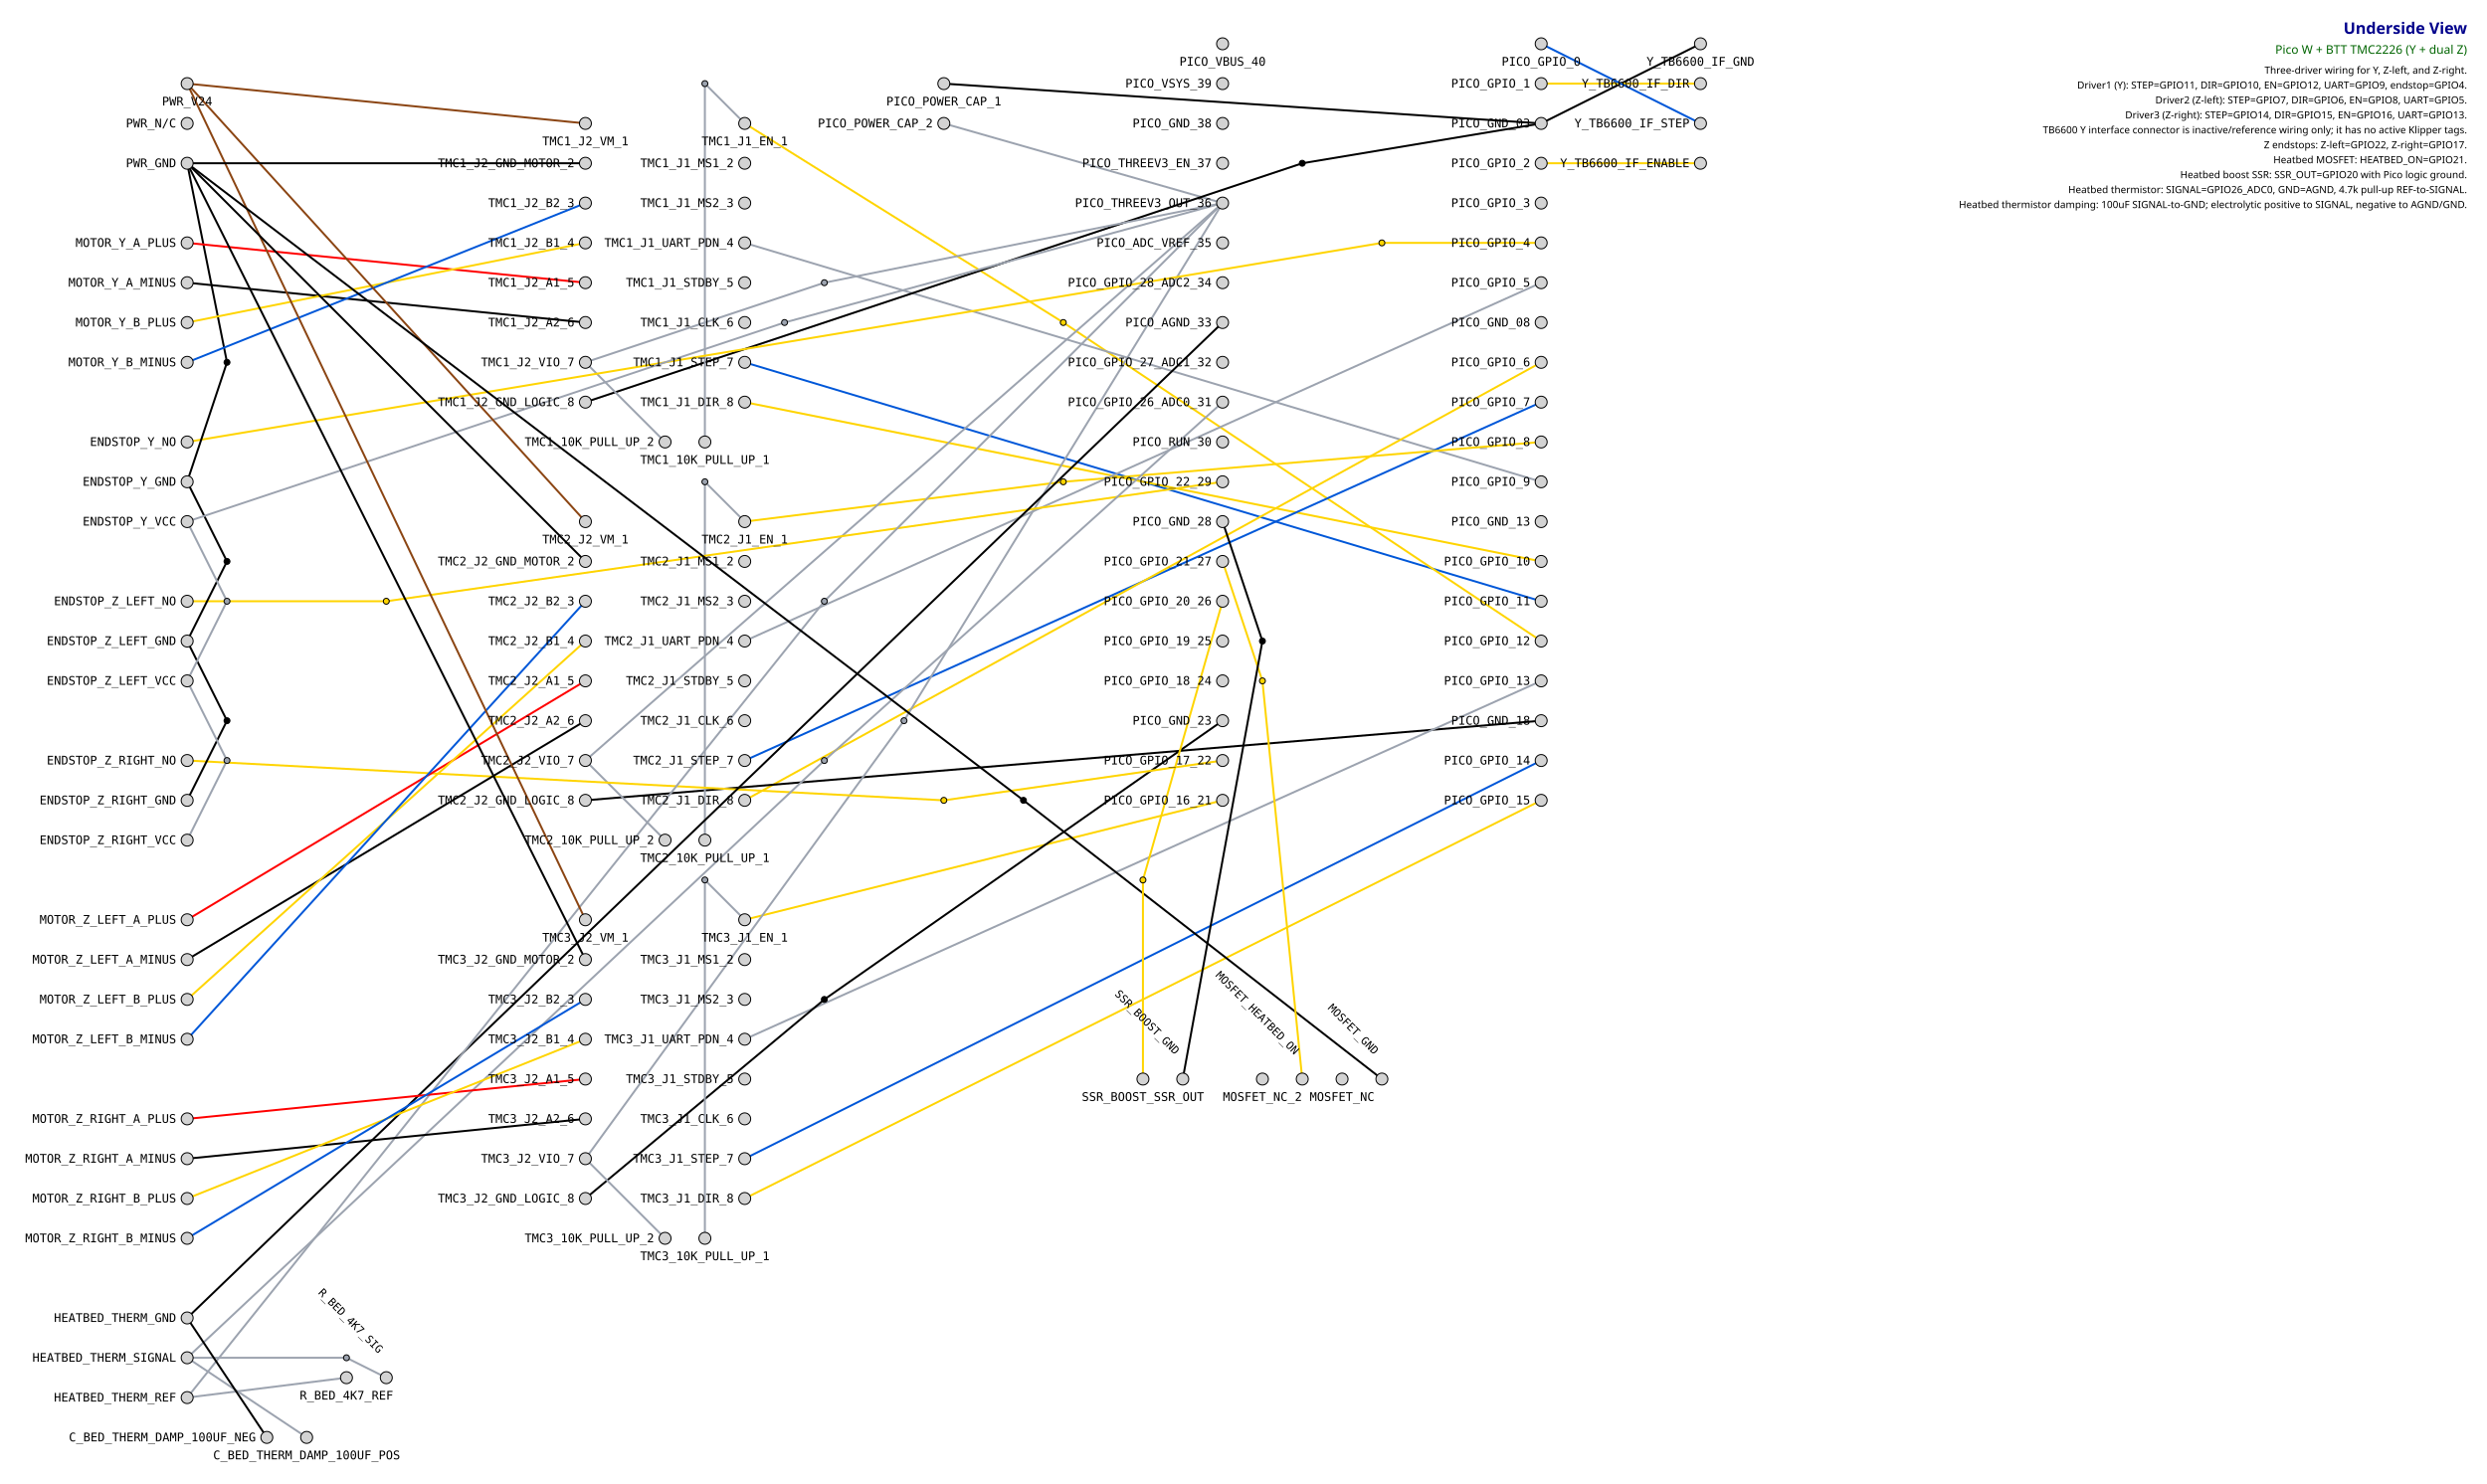
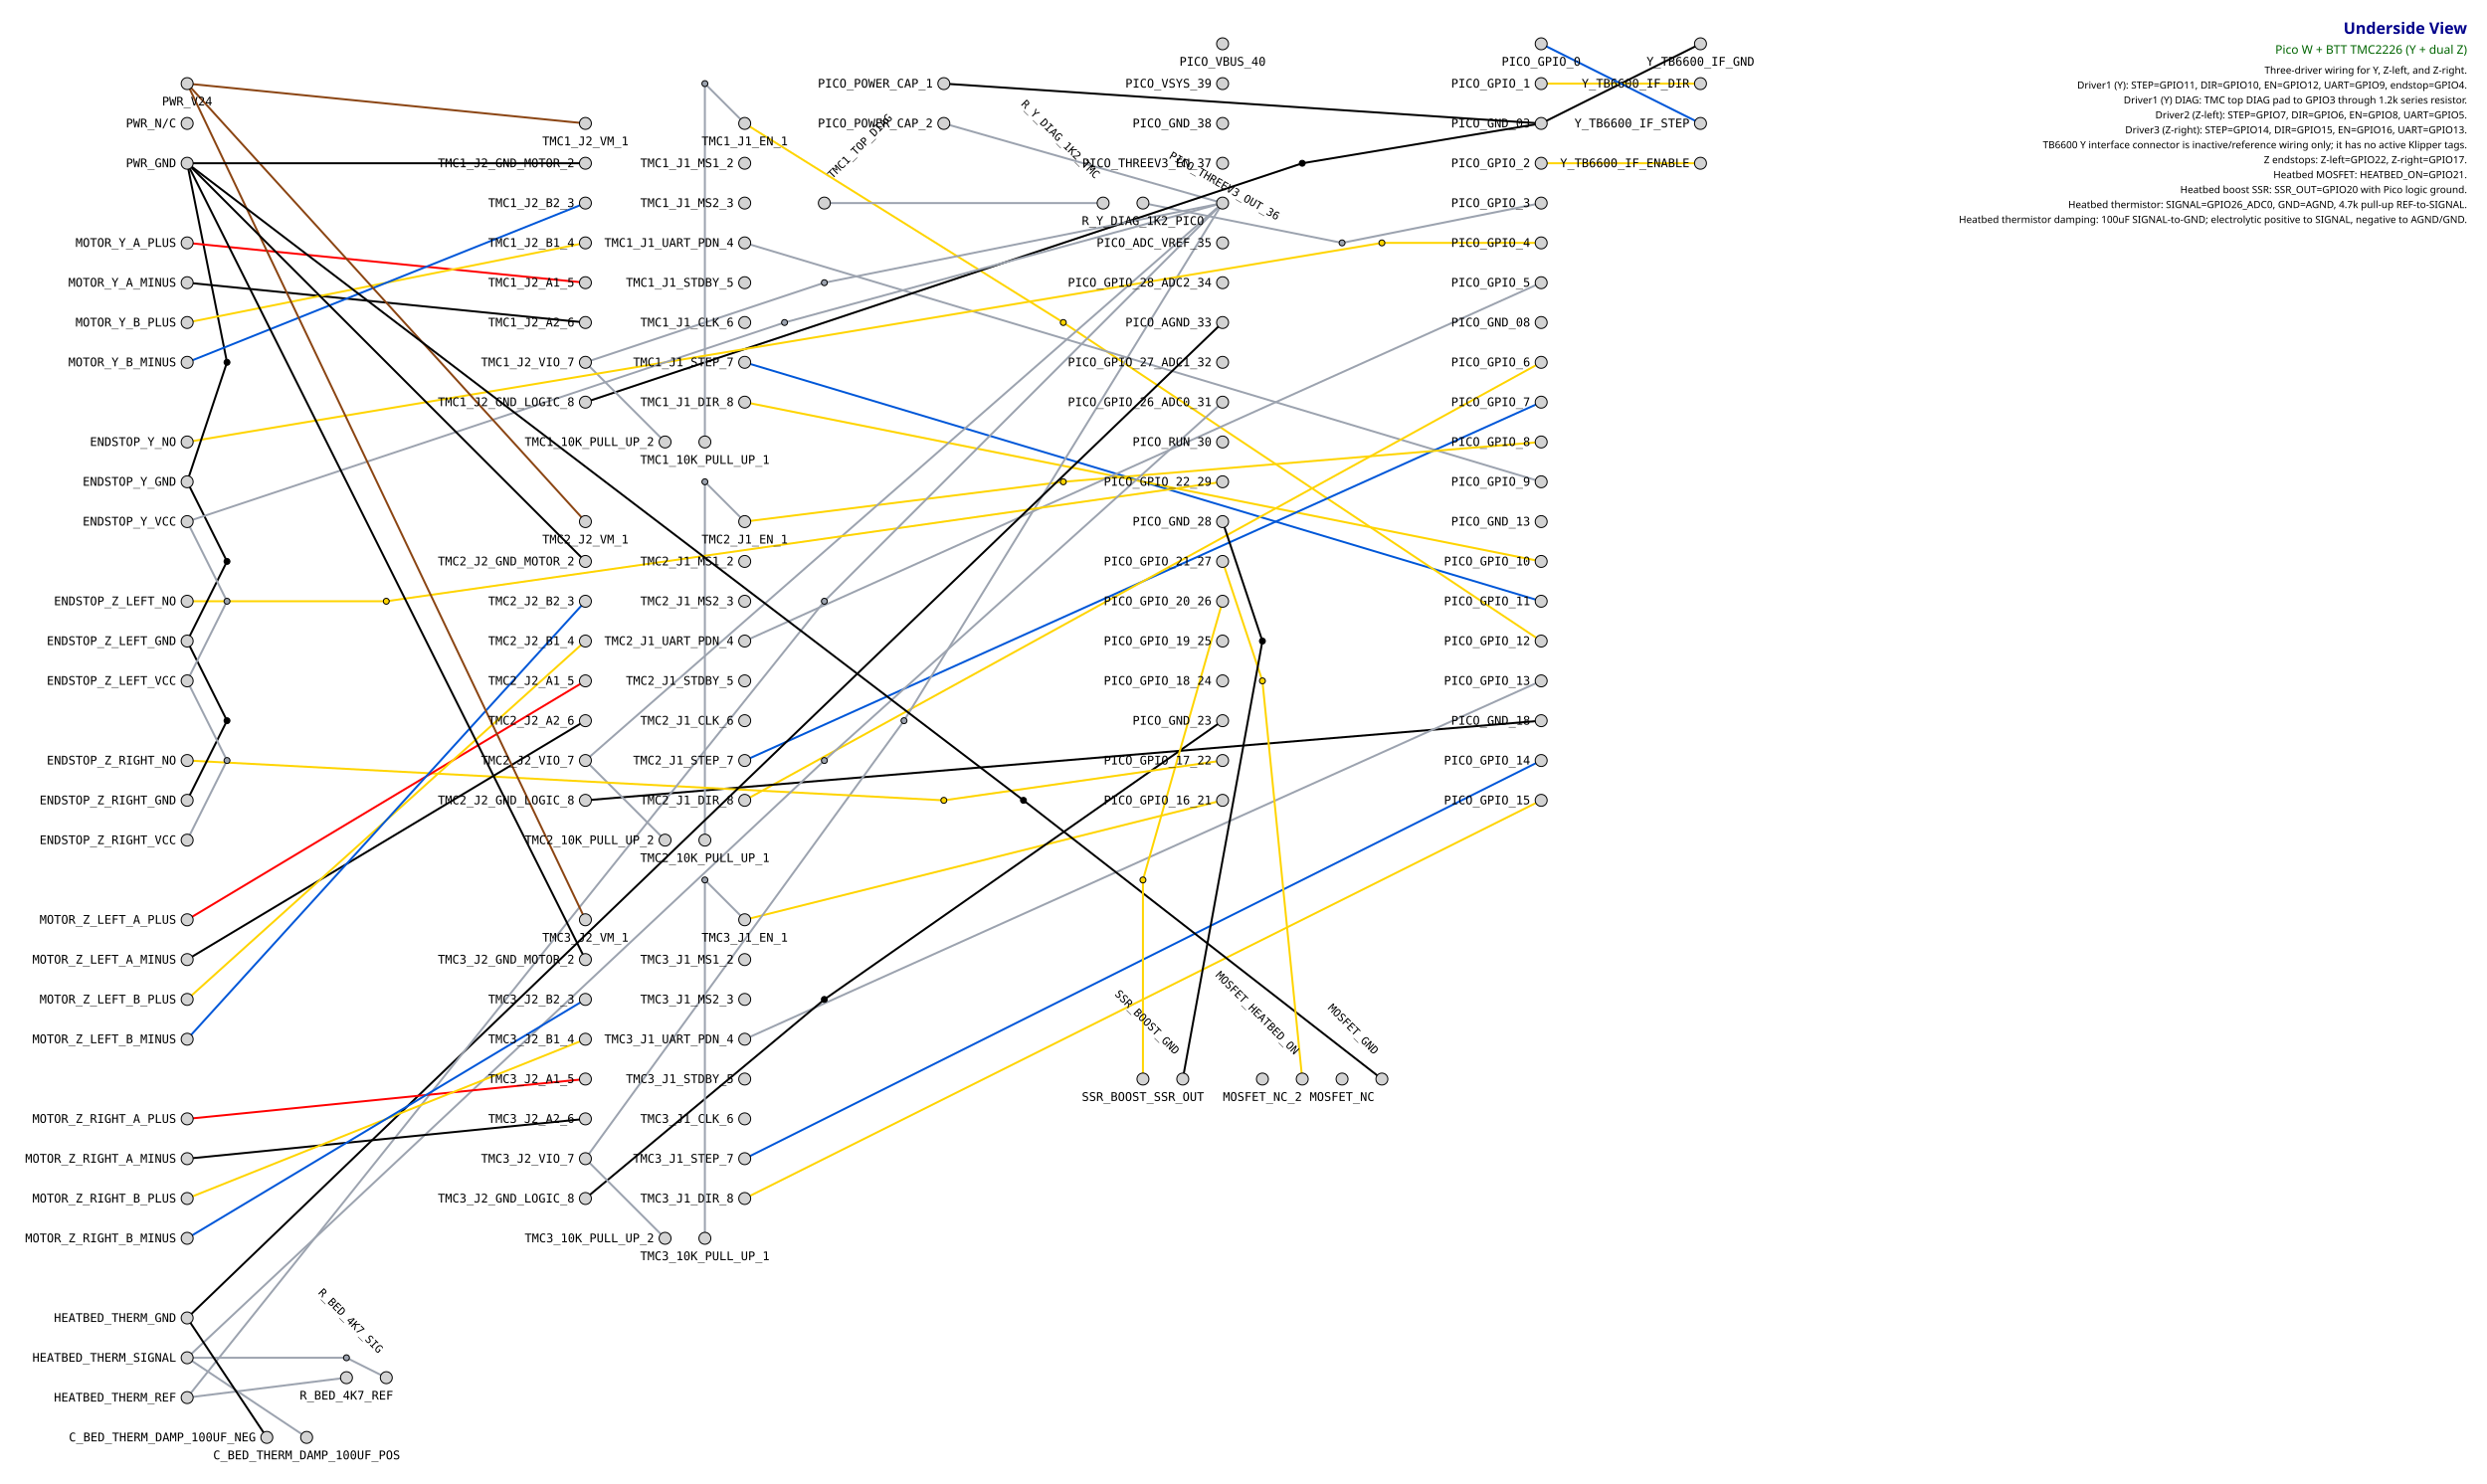
<svg xmlns="http://www.w3.org/2000/svg" viewBox="-128 -4 2498 1490" width="100%" height="100%">
  <line x1="1420" y1="120" x2="820" y2="80" stroke="#000000" stroke-width="2" />
  <line x1="820" y1="120" x2="1100" y2="200" stroke="#9ca3af" stroke-width="2" />
  <line x1="1420" y1="120" x2="1580" y2="40" stroke="#000000" stroke-width="2" />
  <line x1="1420" y1="80" x2="1580" y2="80" stroke="#ffd400" stroke-width="2" />
  <line x1="1420" y1="40" x2="1580" y2="120" stroke="#0057d8" stroke-width="2" />
  <line x1="1420" y1="160" x2="1580" y2="160" stroke="#ffd400" stroke-width="2" />
  <line x1="1420" y1="600" x2="620" y2="360" stroke="#0057d8" stroke-width="2" />
  <line x1="1420" y1="560" x2="620" y2="400" stroke="#ffd400" stroke-width="2" />
  <line x1="1420" y1="640" x2="940" y2="320" stroke="#ffd400" stroke-width="2" />
  <line x1="940" y1="320" x2="620" y2="120" stroke="#ffd400" stroke-width="2" />
  <circle cx="940" cy="320" r="3" fill="#ffd400" stroke="black" stroke-width="1" />
  <line x1="1420" y1="480" x2="620" y2="240" stroke="#9ca3af" stroke-width="2" />
+   <line x1="1420" y1="200" x2="1220" y2="240" stroke="#9ca3af" stroke-width="2" />
+   <line x1="1220" y1="240" x2="1020" y2="200" stroke="#9ca3af" stroke-width="2" />
+   <circle cx="1220" cy="240" r="3" fill="#9ca3af" stroke="black" stroke-width="1" />
+   <line x1="980" y1="200" x2="700" y2="200" stroke="#9ca3af" stroke-width="2" />
  <line x1="1420" y1="120" x2="1180" y2="160" stroke="#000000" stroke-width="2" />
  <line x1="1180" y1="160" x2="460" y2="400" stroke="#000000" stroke-width="2" />
  <circle cx="1180" cy="160" r="3" fill="#000000" stroke="black" stroke-width="1" />
  <line x1="1100" y1="200" x2="700" y2="280" stroke="#9ca3af" stroke-width="2" />
  <line x1="700" y1="280" x2="460" y2="360" stroke="#9ca3af" stroke-width="2" />
  <circle cx="700" cy="280" r="3" fill="#9ca3af" stroke="black" stroke-width="1" />
  <line x1="460" y1="360" x2="540" y2="440" stroke="#9ca3af" stroke-width="2" />
  <line x1="580" y1="440" x2="580" y2="80" stroke="#9ca3af" stroke-width="2" />
  <line x1="580" y1="80" x2="620" y2="120" stroke="#9ca3af" stroke-width="2" />
  <circle cx="580" cy="80" r="3" fill="#9ca3af" stroke="black" stroke-width="1" />
  <line x1="1420" y1="400" x2="620" y2="760" stroke="#0057d8" stroke-width="2" />
  <line x1="1420" y1="360" x2="620" y2="800" stroke="#ffd400" stroke-width="2" />
  <line x1="1420" y1="440" x2="940" y2="480" stroke="#ffd400" stroke-width="2" />
  <line x1="940" y1="480" x2="620" y2="520" stroke="#ffd400" stroke-width="2" />
  <circle cx="940" cy="480" r="3" fill="#ffd400" stroke="black" stroke-width="1" />
  <line x1="1420" y1="280" x2="620" y2="640" stroke="#9ca3af" stroke-width="2" />
  <line x1="1420" y1="720" x2="460" y2="800" stroke="#000000" stroke-width="2" />
  <line x1="1100" y1="200" x2="460" y2="760" stroke="#9ca3af" stroke-width="2" />
  <line x1="460" y1="760" x2="540" y2="840" stroke="#9ca3af" stroke-width="2" />
  <line x1="580" y1="840" x2="580" y2="480" stroke="#9ca3af" stroke-width="2" />
  <line x1="580" y1="480" x2="620" y2="520" stroke="#9ca3af" stroke-width="2" />
  <circle cx="580" cy="480" r="3" fill="#9ca3af" stroke="black" stroke-width="1" />
  <line x1="1420" y1="760" x2="620" y2="1160" stroke="#0057d8" stroke-width="2" />
  <line x1="1420" y1="800" x2="620" y2="1200" stroke="#ffd400" stroke-width="2" />
  <line x1="1100" y1="800" x2="620" y2="920" stroke="#ffd400" stroke-width="2" />
  <line x1="1420" y1="680" x2="620" y2="1040" stroke="#9ca3af" stroke-width="2" />
  <line x1="1100" y1="720" x2="700" y2="1000" stroke="#000000" stroke-width="2" />
  <line x1="700" y1="1000" x2="460" y2="1200" stroke="#000000" stroke-width="2" />
  <circle cx="700" cy="1000" r="3" fill="#000000" stroke="black" stroke-width="1" />
  <line x1="1100" y1="200" x2="780" y2="720" stroke="#9ca3af" stroke-width="2" />
  <line x1="780" y1="720" x2="460" y2="1160" stroke="#9ca3af" stroke-width="2" />
  <circle cx="780" cy="720" r="3" fill="#9ca3af" stroke="black" stroke-width="1" />
  <line x1="460" y1="1160" x2="540" y2="1240" stroke="#9ca3af" stroke-width="2" />
  <line x1="580" y1="1240" x2="580" y2="880" stroke="#9ca3af" stroke-width="2" />
  <line x1="580" y1="880" x2="620" y2="920" stroke="#9ca3af" stroke-width="2" />
  <circle cx="580" cy="880" r="3" fill="#9ca3af" stroke="black" stroke-width="1" />
  <line x1="1420" y1="240" x2="1260" y2="240" stroke="#ffd400" stroke-width="2" />
  <line x1="1260" y1="240" x2="60" y2="440" stroke="#ffd400" stroke-width="2" />
  <circle cx="1260" cy="240" r="3" fill="#ffd400" stroke="black" stroke-width="1" />
  <line x1="1100" y1="480" x2="260" y2="600" stroke="#ffd400" stroke-width="2" />
  <line x1="260" y1="600" x2="60" y2="600" stroke="#ffd400" stroke-width="2" />
  <circle cx="260" cy="600" r="3" fill="#ffd400" stroke="black" stroke-width="1" />
  <line x1="1100" y1="760" x2="820" y2="800" stroke="#ffd400" stroke-width="2" />
  <line x1="820" y1="800" x2="60" y2="760" stroke="#ffd400" stroke-width="2" />
  <circle cx="820" cy="800" r="3" fill="#ffd400" stroke="black" stroke-width="1" />
  <line x1="60" y1="160" x2="100" y2="360" stroke="#000000" stroke-width="2" />
  <line x1="100" y1="360" x2="60" y2="480" stroke="#000000" stroke-width="2" />
  <circle cx="100" cy="360" r="3" fill="#000000" stroke="black" stroke-width="1" />
  <line x1="60" y1="480" x2="100" y2="560" stroke="#000000" stroke-width="2" />
  <line x1="100" y1="560" x2="60" y2="640" stroke="#000000" stroke-width="2" />
  <circle cx="100" cy="560" r="3" fill="#000000" stroke="black" stroke-width="1" />
  <line x1="60" y1="640" x2="100" y2="720" stroke="#000000" stroke-width="2" />
  <line x1="100" y1="720" x2="60" y2="800" stroke="#000000" stroke-width="2" />
  <circle cx="100" cy="720" r="3" fill="#000000" stroke="black" stroke-width="1" />
  <line x1="60" y1="520" x2="660" y2="320" stroke="#9ca3af" stroke-width="2" />
  <line x1="660" y1="320" x2="1100" y2="200" stroke="#9ca3af" stroke-width="2" />
  <circle cx="660" cy="320" r="3" fill="#9ca3af" stroke="black" stroke-width="1" />
  <line x1="60" y1="680" x2="100" y2="600" stroke="#9ca3af" stroke-width="2" />
  <line x1="100" y1="600" x2="60" y2="520" stroke="#9ca3af" stroke-width="2" />
  <circle cx="100" cy="600" r="3" fill="#9ca3af" stroke="black" stroke-width="1" />
  <line x1="60" y1="840" x2="100" y2="760" stroke="#9ca3af" stroke-width="2" />
  <line x1="100" y1="760" x2="60" y2="680" stroke="#9ca3af" stroke-width="2" />
  <circle cx="100" cy="760" r="3" fill="#9ca3af" stroke="black" stroke-width="1" />
  <line x1="1100" y1="320" x2="60" y2="1320" stroke="#000000" stroke-width="2" />
  <line x1="1100" y1="400" x2="700" y2="760" stroke="#9ca3af" stroke-width="2" />
  <line x1="700" y1="760" x2="60" y2="1360" stroke="#9ca3af" stroke-width="2" />
  <circle cx="700" cy="760" r="3" fill="#9ca3af" stroke="black" stroke-width="1" />
  <line x1="1100" y1="200" x2="700" y2="600" stroke="#9ca3af" stroke-width="2" />
  <line x1="700" y1="600" x2="60" y2="1400" stroke="#9ca3af" stroke-width="2" />
  <circle cx="700" cy="600" r="3" fill="#9ca3af" stroke="black" stroke-width="1" />
  <line x1="60" y1="1400" x2="220" y2="1380" stroke="#9ca3af" stroke-width="2" />
  <line x1="260" y1="1380" x2="220" y2="1360" stroke="#9ca3af" stroke-width="2" />
  <line x1="220" y1="1360" x2="60" y2="1360" stroke="#9ca3af" stroke-width="2" />
  <circle cx="220" cy="1360" r="3" fill="#9ca3af" stroke="black" stroke-width="1" />
  <line x1="180" y1="1440" x2="60" y2="1360" stroke="#9ca3af" stroke-width="2" />
  <line x1="140" y1="1440" x2="60" y2="1320" stroke="#000000" stroke-width="2" />
  <line x1="60" y1="240" x2="460" y2="280" stroke="#ff0000" stroke-width="2" />
  <line x1="60" y1="280" x2="460" y2="320" stroke="#000000" stroke-width="2" />
  <line x1="60" y1="320" x2="460" y2="240" stroke="#ffd400" stroke-width="2" />
  <line x1="60" y1="360" x2="460" y2="200" stroke="#0057d8" stroke-width="2" />
  <line x1="60" y1="920" x2="460" y2="680" stroke="#ff0000" stroke-width="2" />
  <line x1="60" y1="960" x2="460" y2="720" stroke="#000000" stroke-width="2" />
  <line x1="60" y1="1000" x2="460" y2="640" stroke="#ffd400" stroke-width="2" />
  <line x1="60" y1="1040" x2="460" y2="600" stroke="#0057d8" stroke-width="2" />
  <line x1="60" y1="1120" x2="460" y2="1080" stroke="#ff0000" stroke-width="2" />
  <line x1="60" y1="1160" x2="460" y2="1120" stroke="#000000" stroke-width="2" />
  <line x1="60" y1="1200" x2="460" y2="1040" stroke="#ffd400" stroke-width="2" />
  <line x1="60" y1="1240" x2="460" y2="1000" stroke="#0057d8" stroke-width="2" />
  <line x1="60" y1="80" x2="460" y2="120" stroke="#8b4513" stroke-width="2" />
  <line x1="60" y1="80" x2="460" y2="520" stroke="#8b4513" stroke-width="2" />
  <line x1="60" y1="80" x2="460" y2="920" stroke="#8b4513" stroke-width="2" />
  <line x1="60" y1="160" x2="460" y2="160" stroke="#000000" stroke-width="2" />
  <line x1="60" y1="160" x2="460" y2="560" stroke="#000000" stroke-width="2" />
  <line x1="60" y1="160" x2="460" y2="960" stroke="#000000" stroke-width="2" />
  <line x1="60" y1="160" x2="900" y2="800" stroke="#000000" stroke-width="2" />
  <line x1="900" y1="800" x2="1260" y2="1080" stroke="#000000" stroke-width="2" />
  <circle cx="900" cy="800" r="3" fill="#000000" stroke="black" stroke-width="1" />
  <line x1="1100" y1="560" x2="1140" y2="680" stroke="#ffd400" stroke-width="2" />
  <line x1="1140" y1="680" x2="1180" y2="1080" stroke="#ffd400" stroke-width="2" />
  <circle cx="1140" cy="680" r="3" fill="#ffd400" stroke="black" stroke-width="1" />
  <line x1="1100" y1="520" x2="1140" y2="640" stroke="#000000" stroke-width="2" />
  <line x1="1140" y1="640" x2="1060" y2="1080" stroke="#000000" stroke-width="2" />
  <circle cx="1140" cy="640" r="3" fill="#000000" stroke="black" stroke-width="1" />
  <line x1="1100" y1="600" x2="1020" y2="880" stroke="#ffd400" stroke-width="2" />
  <line x1="1020" y1="880" x2="1020" y2="1080" stroke="#ffd400" stroke-width="2" />
  <circle cx="1020" cy="880" r="3" fill="#ffd400" stroke="black" stroke-width="1" />
  <circle cx="1420" cy="40" r="6" fill="lightgray" stroke="black" />
  <text x="1420" y="62" font-size="12px" font-family="monospace" text-anchor="middle">PICO_GPIO_0</text>
  <circle cx="1420" cy="80" r="6" fill="lightgray" stroke="black" />
  <text x="1409" y="84" font-size="12px" font-family="monospace" text-anchor="end">PICO_GPIO_1</text>
  <circle cx="1420" cy="120" r="6" fill="lightgray" stroke="black" />
  <text x="1409" y="124" font-size="12px" font-family="monospace" text-anchor="end">PICO_GND_03</text>
  <circle cx="1420" cy="160" r="6" fill="lightgray" stroke="black" />
  <text x="1409" y="164" font-size="12px" font-family="monospace" text-anchor="end">PICO_GPIO_2</text>
  <circle cx="1420" cy="200" r="6" fill="lightgray" stroke="black" />
  <text x="1409" y="204" font-size="12px" font-family="monospace" text-anchor="end">PICO_GPIO_3</text>
  <circle cx="1420" cy="240" r="6" fill="lightgray" stroke="black" />
  <text x="1409" y="244" font-size="12px" font-family="monospace" text-anchor="end">PICO_GPIO_4</text>
  <circle cx="1420" cy="280" r="6" fill="lightgray" stroke="black" />
  <text x="1409" y="284" font-size="12px" font-family="monospace" text-anchor="end">PICO_GPIO_5</text>
  <circle cx="1420" cy="320" r="6" fill="lightgray" stroke="black" />
  <text x="1409" y="324" font-size="12px" font-family="monospace" text-anchor="end">PICO_GND_08</text>
  <circle cx="1420" cy="360" r="6" fill="lightgray" stroke="black" />
  <text x="1409" y="364" font-size="12px" font-family="monospace" text-anchor="end">PICO_GPIO_6</text>
  <circle cx="1420" cy="400" r="6" fill="lightgray" stroke="black" />
  <text x="1409" y="404" font-size="12px" font-family="monospace" text-anchor="end">PICO_GPIO_7</text>
  <circle cx="1420" cy="440" r="6" fill="lightgray" stroke="black" />
  <text x="1409" y="444" font-size="12px" font-family="monospace" text-anchor="end">PICO_GPIO_8</text>
  <circle cx="1420" cy="480" r="6" fill="lightgray" stroke="black" />
  <text x="1409" y="484" font-size="12px" font-family="monospace" text-anchor="end">PICO_GPIO_9</text>
  <circle cx="1420" cy="520" r="6" fill="lightgray" stroke="black" />
  <text x="1409" y="524" font-size="12px" font-family="monospace" text-anchor="end">PICO_GND_13</text>
  <circle cx="1420" cy="560" r="6" fill="lightgray" stroke="black" />
  <text x="1409" y="564" font-size="12px" font-family="monospace" text-anchor="end">PICO_GPIO_10</text>
  <circle cx="1420" cy="600" r="6" fill="lightgray" stroke="black" />
  <text x="1409" y="604" font-size="12px" font-family="monospace" text-anchor="end">PICO_GPIO_11</text>
  <circle cx="1420" cy="640" r="6" fill="lightgray" stroke="black" />
  <text x="1409" y="644" font-size="12px" font-family="monospace" text-anchor="end">PICO_GPIO_12</text>
  <circle cx="1420" cy="680" r="6" fill="lightgray" stroke="black" />
  <text x="1409" y="684" font-size="12px" font-family="monospace" text-anchor="end">PICO_GPIO_13</text>
  <circle cx="1420" cy="720" r="6" fill="lightgray" stroke="black" />
  <text x="1409" y="724" font-size="12px" font-family="monospace" text-anchor="end">PICO_GND_18</text>
  <circle cx="1420" cy="760" r="6" fill="lightgray" stroke="black" />
  <text x="1409" y="764" font-size="12px" font-family="monospace" text-anchor="end">PICO_GPIO_14</text>
  <circle cx="1420" cy="800" r="6" fill="lightgray" stroke="black" />
  <text x="1409" y="804" font-size="12px" font-family="monospace" text-anchor="end">PICO_GPIO_15</text>
  <circle cx="1100" cy="40" r="6" fill="lightgray" stroke="black" />
  <text x="1100" y="62" font-size="12px" font-family="monospace" text-anchor="middle">PICO_VBUS_40</text>
  <circle cx="1100" cy="80" r="6" fill="lightgray" stroke="black" />
  <text x="1089" y="84" font-size="12px" font-family="monospace" text-anchor="end">PICO_VSYS_39</text>
  <circle cx="1100" cy="120" r="6" fill="lightgray" stroke="black" />
  <text x="1089" y="124" font-size="12px" font-family="monospace" text-anchor="end">PICO_GND_38</text>
  <circle cx="1100" cy="160" r="6" fill="lightgray" stroke="black" />
  <text x="1089" y="164" font-size="12px" font-family="monospace" text-anchor="end">PICO_THREEV3_EN_37</text>
  <circle cx="1100" cy="200" r="6" fill="lightgray" stroke="black" />
-   <text x="1089" y="204" font-size="12px" font-family="monospace" text-anchor="end">PICO_THREEV3_OUT_36</text>
+   <text x="1100" y="186" font-size="11px" font-family="monospace" text-anchor="middle" transform="rotate(30,1100,186)">PICO_THREEV3_OUT_36</text>
  <circle cx="1100" cy="240" r="6" fill="lightgray" stroke="black" />
  <text x="1089" y="244" font-size="12px" font-family="monospace" text-anchor="end">PICO_ADC_VREF_35</text>
  <circle cx="1100" cy="280" r="6" fill="lightgray" stroke="black" />
  <text x="1089" y="284" font-size="12px" font-family="monospace" text-anchor="end">PICO_GPIO_28_ADC2_34</text>
  <circle cx="1100" cy="320" r="6" fill="lightgray" stroke="black" />
  <text x="1089" y="324" font-size="12px" font-family="monospace" text-anchor="end">PICO_AGND_33</text>
  <circle cx="1100" cy="360" r="6" fill="lightgray" stroke="black" />
  <text x="1089" y="364" font-size="12px" font-family="monospace" text-anchor="end">PICO_GPIO_27_ADC1_32</text>
  <circle cx="1100" cy="400" r="6" fill="lightgray" stroke="black" />
  <text x="1089" y="404" font-size="12px" font-family="monospace" text-anchor="end">PICO_GPIO_26_ADC0_31</text>
  <circle cx="1100" cy="440" r="6" fill="lightgray" stroke="black" />
  <text x="1089" y="444" font-size="12px" font-family="monospace" text-anchor="end">PICO_RUN_30</text>
  <circle cx="1100" cy="480" r="6" fill="lightgray" stroke="black" />
  <text x="1089" y="484" font-size="12px" font-family="monospace" text-anchor="end">PICO_GPIO_22_29</text>
  <circle cx="1100" cy="520" r="6" fill="lightgray" stroke="black" />
  <text x="1089" y="524" font-size="12px" font-family="monospace" text-anchor="end">PICO_GND_28</text>
  <circle cx="1100" cy="560" r="6" fill="lightgray" stroke="black" />
  <text x="1089" y="564" font-size="12px" font-family="monospace" text-anchor="end">PICO_GPIO_21_27</text>
  <circle cx="1100" cy="600" r="6" fill="lightgray" stroke="black" />
  <text x="1089" y="604" font-size="12px" font-family="monospace" text-anchor="end">PICO_GPIO_20_26</text>
  <circle cx="1100" cy="640" r="6" fill="lightgray" stroke="black" />
  <text x="1089" y="644" font-size="12px" font-family="monospace" text-anchor="end">PICO_GPIO_19_25</text>
  <circle cx="1100" cy="680" r="6" fill="lightgray" stroke="black" />
  <text x="1089" y="684" font-size="12px" font-family="monospace" text-anchor="end">PICO_GPIO_18_24</text>
  <circle cx="1100" cy="720" r="6" fill="lightgray" stroke="black" />
  <text x="1089" y="724" font-size="12px" font-family="monospace" text-anchor="end">PICO_GND_23</text>
  <circle cx="1100" cy="760" r="6" fill="lightgray" stroke="black" />
  <text x="1089" y="764" font-size="12px" font-family="monospace" text-anchor="end">PICO_GPIO_17_22</text>
  <circle cx="1100" cy="800" r="6" fill="lightgray" stroke="black" />
  <text x="1089" y="804" font-size="12px" font-family="monospace" text-anchor="end">PICO_GPIO_16_21</text>
  <circle cx="620" cy="120" r="6" fill="lightgray" stroke="black" />
  <text x="620" y="142" font-size="12px" font-family="monospace" text-anchor="middle">TMC1_J1_EN_1</text>
  <circle cx="620" cy="160" r="6" fill="lightgray" stroke="black" />
  <text x="609" y="164" font-size="12px" font-family="monospace" text-anchor="end">TMC1_J1_MS1_2</text>
  <circle cx="620" cy="200" r="6" fill="lightgray" stroke="black" />
  <text x="609" y="204" font-size="12px" font-family="monospace" text-anchor="end">TMC1_J1_MS2_3</text>
  <circle cx="620" cy="240" r="6" fill="lightgray" stroke="black" />
  <text x="609" y="244" font-size="12px" font-family="monospace" text-anchor="end">TMC1_J1_UART_PDN_4</text>
  <circle cx="620" cy="280" r="6" fill="lightgray" stroke="black" />
  <text x="609" y="284" font-size="12px" font-family="monospace" text-anchor="end">TMC1_J1_STDBY_5</text>
  <circle cx="620" cy="320" r="6" fill="lightgray" stroke="black" />
  <text x="609" y="324" font-size="12px" font-family="monospace" text-anchor="end">TMC1_J1_CLK_6</text>
  <circle cx="620" cy="360" r="6" fill="lightgray" stroke="black" />
  <text x="609" y="364" font-size="12px" font-family="monospace" text-anchor="end">TMC1_J1_STEP_7</text>
  <circle cx="620" cy="400" r="6" fill="lightgray" stroke="black" />
  <text x="609" y="404" font-size="12px" font-family="monospace" text-anchor="end">TMC1_J1_DIR_8</text>
  <circle cx="460" cy="120" r="6" fill="lightgray" stroke="black" />
  <text x="460" y="142" font-size="12px" font-family="monospace" text-anchor="middle">TMC1_J2_VM_1</text>
  <circle cx="460" cy="160" r="6" fill="lightgray" stroke="black" />
  <text x="449" y="164" font-size="12px" font-family="monospace" text-anchor="end">TMC1_J2_GND_MOTOR_2</text>
  <circle cx="460" cy="200" r="6" fill="lightgray" stroke="black" />
  <text x="449" y="204" font-size="12px" font-family="monospace" text-anchor="end">TMC1_J2_B2_3</text>
  <circle cx="460" cy="240" r="6" fill="lightgray" stroke="black" />
  <text x="449" y="244" font-size="12px" font-family="monospace" text-anchor="end">TMC1_J2_B1_4</text>
  <circle cx="460" cy="280" r="6" fill="lightgray" stroke="black" />
  <text x="449" y="284" font-size="12px" font-family="monospace" text-anchor="end">TMC1_J2_A1_5</text>
  <circle cx="460" cy="320" r="6" fill="lightgray" stroke="black" />
  <text x="449" y="324" font-size="12px" font-family="monospace" text-anchor="end">TMC1_J2_A2_6</text>
  <circle cx="460" cy="360" r="6" fill="lightgray" stroke="black" />
  <text x="449" y="364" font-size="12px" font-family="monospace" text-anchor="end">TMC1_J2_VIO_7</text>
  <circle cx="460" cy="400" r="6" fill="lightgray" stroke="black" />
  <text x="449" y="404" font-size="12px" font-family="monospace" text-anchor="end">TMC1_J2_GND_LOGIC_8</text>
+   <circle cx="700" cy="200" r="6" fill="lightgray" stroke="black" />
+   <text x="708" y="176" font-size="11px" font-family="monospace" text-anchor="start" transform="rotate(-45,708,176)">TMC1_TOP_DIAG</text>
  <circle cx="620" cy="520" r="6" fill="lightgray" stroke="black" />
  <text x="620" y="542" font-size="12px" font-family="monospace" text-anchor="middle">TMC2_J1_EN_1</text>
  <circle cx="620" cy="560" r="6" fill="lightgray" stroke="black" />
  <text x="609" y="564" font-size="12px" font-family="monospace" text-anchor="end">TMC2_J1_MS1_2</text>
  <circle cx="620" cy="600" r="6" fill="lightgray" stroke="black" />
  <text x="609" y="604" font-size="12px" font-family="monospace" text-anchor="end">TMC2_J1_MS2_3</text>
  <circle cx="620" cy="640" r="6" fill="lightgray" stroke="black" />
  <text x="609" y="644" font-size="12px" font-family="monospace" text-anchor="end">TMC2_J1_UART_PDN_4</text>
  <circle cx="620" cy="680" r="6" fill="lightgray" stroke="black" />
  <text x="609" y="684" font-size="12px" font-family="monospace" text-anchor="end">TMC2_J1_STDBY_5</text>
  <circle cx="620" cy="720" r="6" fill="lightgray" stroke="black" />
  <text x="609" y="724" font-size="12px" font-family="monospace" text-anchor="end">TMC2_J1_CLK_6</text>
  <circle cx="620" cy="760" r="6" fill="lightgray" stroke="black" />
  <text x="609" y="764" font-size="12px" font-family="monospace" text-anchor="end">TMC2_J1_STEP_7</text>
  <circle cx="620" cy="800" r="6" fill="lightgray" stroke="black" />
  <text x="609" y="804" font-size="12px" font-family="monospace" text-anchor="end">TMC2_J1_DIR_8</text>
  <circle cx="460" cy="520" r="6" fill="lightgray" stroke="black" />
  <text x="460" y="542" font-size="12px" font-family="monospace" text-anchor="middle">TMC2_J2_VM_1</text>
  <circle cx="460" cy="560" r="6" fill="lightgray" stroke="black" />
  <text x="449" y="564" font-size="12px" font-family="monospace" text-anchor="end">TMC2_J2_GND_MOTOR_2</text>
  <circle cx="460" cy="600" r="6" fill="lightgray" stroke="black" />
  <text x="449" y="604" font-size="12px" font-family="monospace" text-anchor="end">TMC2_J2_B2_3</text>
  <circle cx="460" cy="640" r="6" fill="lightgray" stroke="black" />
  <text x="449" y="644" font-size="12px" font-family="monospace" text-anchor="end">TMC2_J2_B1_4</text>
  <circle cx="460" cy="680" r="6" fill="lightgray" stroke="black" />
  <text x="449" y="684" font-size="12px" font-family="monospace" text-anchor="end">TMC2_J2_A1_5</text>
  <circle cx="460" cy="720" r="6" fill="lightgray" stroke="black" />
  <text x="449" y="724" font-size="12px" font-family="monospace" text-anchor="end">TMC2_J2_A2_6</text>
  <circle cx="460" cy="760" r="6" fill="lightgray" stroke="black" />
  <text x="449" y="764" font-size="12px" font-family="monospace" text-anchor="end">TMC2_J2_VIO_7</text>
  <circle cx="460" cy="800" r="6" fill="lightgray" stroke="black" />
  <text x="449" y="804" font-size="12px" font-family="monospace" text-anchor="end">TMC2_J2_GND_LOGIC_8</text>
  <circle cx="620" cy="920" r="6" fill="lightgray" stroke="black" />
  <text x="620" y="942" font-size="12px" font-family="monospace" text-anchor="middle">TMC3_J1_EN_1</text>
  <circle cx="620" cy="960" r="6" fill="lightgray" stroke="black" />
  <text x="609" y="964" font-size="12px" font-family="monospace" text-anchor="end">TMC3_J1_MS1_2</text>
  <circle cx="620" cy="1000" r="6" fill="lightgray" stroke="black" />
  <text x="609" y="1004" font-size="12px" font-family="monospace" text-anchor="end">TMC3_J1_MS2_3</text>
  <circle cx="620" cy="1040" r="6" fill="lightgray" stroke="black" />
  <text x="609" y="1044" font-size="12px" font-family="monospace" text-anchor="end">TMC3_J1_UART_PDN_4</text>
  <circle cx="620" cy="1080" r="6" fill="lightgray" stroke="black" />
  <text x="609" y="1084" font-size="12px" font-family="monospace" text-anchor="end">TMC3_J1_STDBY_5</text>
  <circle cx="620" cy="1120" r="6" fill="lightgray" stroke="black" />
  <text x="609" y="1124" font-size="12px" font-family="monospace" text-anchor="end">TMC3_J1_CLK_6</text>
  <circle cx="620" cy="1160" r="6" fill="lightgray" stroke="black" />
  <text x="609" y="1164" font-size="12px" font-family="monospace" text-anchor="end">TMC3_J1_STEP_7</text>
  <circle cx="620" cy="1200" r="6" fill="lightgray" stroke="black" />
  <text x="609" y="1204" font-size="12px" font-family="monospace" text-anchor="end">TMC3_J1_DIR_8</text>
  <circle cx="460" cy="920" r="6" fill="lightgray" stroke="black" />
  <text x="460" y="942" font-size="12px" font-family="monospace" text-anchor="middle">TMC3_J2_VM_1</text>
  <circle cx="460" cy="960" r="6" fill="lightgray" stroke="black" />
  <text x="449" y="964" font-size="12px" font-family="monospace" text-anchor="end">TMC3_J2_GND_MOTOR_2</text>
  <circle cx="460" cy="1000" r="6" fill="lightgray" stroke="black" />
  <text x="449" y="1004" font-size="12px" font-family="monospace" text-anchor="end">TMC3_J2_B2_3</text>
  <circle cx="460" cy="1040" r="6" fill="lightgray" stroke="black" />
  <text x="449" y="1044" font-size="12px" font-family="monospace" text-anchor="end">TMC3_J2_B1_4</text>
  <circle cx="460" cy="1080" r="6" fill="lightgray" stroke="black" />
  <text x="449" y="1084" font-size="12px" font-family="monospace" text-anchor="end">TMC3_J2_A1_5</text>
  <circle cx="460" cy="1120" r="6" fill="lightgray" stroke="black" />
  <text x="449" y="1124" font-size="12px" font-family="monospace" text-anchor="end">TMC3_J2_A2_6</text>
  <circle cx="460" cy="1160" r="6" fill="lightgray" stroke="black" />
  <text x="449" y="1164" font-size="12px" font-family="monospace" text-anchor="end">TMC3_J2_VIO_7</text>
  <circle cx="460" cy="1200" r="6" fill="lightgray" stroke="black" />
  <text x="449" y="1204" font-size="12px" font-family="monospace" text-anchor="end">TMC3_J2_GND_LOGIC_8</text>
  <circle cx="580" cy="440" r="6" fill="lightgray" stroke="black" />
  <text x="580" y="462" font-size="12px" font-family="monospace" text-anchor="middle">TMC1_10K_PULL_UP_1</text>
  <circle cx="540" cy="440" r="6" fill="lightgray" stroke="black" />
  <text x="529" y="444" font-size="12px" font-family="monospace" text-anchor="end">TMC1_10K_PULL_UP_2</text>
+   <circle cx="1020" cy="200" r="6" fill="lightgray" stroke="black" />
+   <text x="1020" y="222" font-size="12px" font-family="monospace" text-anchor="middle">R_Y_DIAG_1K2_PICO</text>
+   <circle cx="980" cy="200" r="6" fill="lightgray" stroke="black" />
+   <text x="972" y="176" font-size="11px" font-family="monospace" text-anchor="end" transform="rotate(45,972,176)">R_Y_DIAG_1K2_TMC</text>
  <circle cx="580" cy="840" r="6" fill="lightgray" stroke="black" />
  <text x="580" y="862" font-size="12px" font-family="monospace" text-anchor="middle">TMC2_10K_PULL_UP_1</text>
  <circle cx="540" cy="840" r="6" fill="lightgray" stroke="black" />
  <text x="529" y="844" font-size="12px" font-family="monospace" text-anchor="end">TMC2_10K_PULL_UP_2</text>
  <circle cx="580" cy="1240" r="6" fill="lightgray" stroke="black" />
  <text x="580" y="1262" font-size="12px" font-family="monospace" text-anchor="middle">TMC3_10K_PULL_UP_1</text>
  <circle cx="540" cy="1240" r="6" fill="lightgray" stroke="black" />
  <text x="529" y="1244" font-size="12px" font-family="monospace" text-anchor="end">TMC3_10K_PULL_UP_2</text>
  <circle cx="820" cy="80" r="6" fill="lightgray" stroke="black" />
-   <text x="820" y="102" font-size="12px" font-family="monospace" text-anchor="middle">PICO_POWER_CAP_1</text>
+   <text x="809" y="84" font-size="12px" font-family="monospace" text-anchor="end">PICO_POWER_CAP_1</text>
  <circle cx="820" cy="120" r="6" fill="lightgray" stroke="black" />
  <text x="809" y="124" font-size="12px" font-family="monospace" text-anchor="end">PICO_POWER_CAP_2</text>
  <circle cx="60" cy="1320" r="6" fill="lightgray" stroke="black" />
  <text x="49" y="1324" font-size="12px" font-family="monospace" text-anchor="end">HEATBED_THERM_GND</text>
  <circle cx="60" cy="1360" r="6" fill="lightgray" stroke="black" />
  <text x="49" y="1364" font-size="12px" font-family="monospace" text-anchor="end">HEATBED_THERM_SIGNAL</text>
  <circle cx="60" cy="1400" r="6" fill="lightgray" stroke="black" />
  <text x="49" y="1404" font-size="12px" font-family="monospace" text-anchor="end">HEATBED_THERM_REF</text>
  <circle cx="260" cy="1380" r="6" fill="lightgray" stroke="black" />
  <text x="252" y="1356" font-size="11px" font-family="monospace" text-anchor="end" transform="rotate(45,252,1356)">R_BED_4K7_SIG</text>
  <circle cx="220" cy="1380" r="6" fill="lightgray" stroke="black" />
  <text x="220" y="1402" font-size="12px" font-family="monospace" text-anchor="middle">R_BED_4K7_REF</text>
  <circle cx="180" cy="1440" r="6" fill="lightgray" stroke="black" />
  <text x="180" y="1462" font-size="12px" font-family="monospace" text-anchor="middle">C_BED_THERM_DAMP_100UF_POS</text>
  <circle cx="140" cy="1440" r="6" fill="lightgray" stroke="black" />
  <text x="129" y="1444" font-size="12px" font-family="monospace" text-anchor="end">C_BED_THERM_DAMP_100UF_NEG</text>
  <circle cx="60" cy="440" r="6" fill="lightgray" stroke="black" />
  <text x="49" y="444" font-size="12px" font-family="monospace" text-anchor="end">ENDSTOP_Y_NO</text>
  <circle cx="60" cy="480" r="6" fill="lightgray" stroke="black" />
  <text x="49" y="484" font-size="12px" font-family="monospace" text-anchor="end">ENDSTOP_Y_GND</text>
  <circle cx="60" cy="520" r="6" fill="lightgray" stroke="black" />
  <text x="49" y="524" font-size="12px" font-family="monospace" text-anchor="end">ENDSTOP_Y_VCC</text>
  <circle cx="60" cy="240" r="6" fill="lightgray" stroke="black" />
  <text x="49" y="244" font-size="12px" font-family="monospace" text-anchor="end">MOTOR_Y_A_PLUS</text>
  <circle cx="60" cy="280" r="6" fill="lightgray" stroke="black" />
  <text x="49" y="284" font-size="12px" font-family="monospace" text-anchor="end">MOTOR_Y_A_MINUS</text>
  <circle cx="60" cy="320" r="6" fill="lightgray" stroke="black" />
  <text x="49" y="324" font-size="12px" font-family="monospace" text-anchor="end">MOTOR_Y_B_PLUS</text>
  <circle cx="60" cy="360" r="6" fill="lightgray" stroke="black" />
  <text x="49" y="364" font-size="12px" font-family="monospace" text-anchor="end">MOTOR_Y_B_MINUS</text>
  <circle cx="1580" cy="40" r="6" fill="lightgray" stroke="black" />
  <text x="1580" y="62" font-size="12px" font-family="monospace" text-anchor="middle">Y_TB6600_IF_GND</text>
  <circle cx="1580" cy="80" r="6" fill="lightgray" stroke="black" />
  <text x="1569" y="84" font-size="12px" font-family="monospace" text-anchor="end">Y_TB6600_IF_DIR</text>
  <circle cx="1580" cy="120" r="6" fill="lightgray" stroke="black" />
  <text x="1569" y="124" font-size="12px" font-family="monospace" text-anchor="end">Y_TB6600_IF_STEP</text>
  <circle cx="1580" cy="160" r="6" fill="lightgray" stroke="black" />
  <text x="1569" y="164" font-size="12px" font-family="monospace" text-anchor="end">Y_TB6600_IF_ENABLE</text>
  <circle cx="60" cy="600" r="6" fill="lightgray" stroke="black" />
  <text x="49" y="604" font-size="12px" font-family="monospace" text-anchor="end">ENDSTOP_Z_LEFT_NO</text>
  <circle cx="60" cy="640" r="6" fill="lightgray" stroke="black" />
  <text x="49" y="644" font-size="12px" font-family="monospace" text-anchor="end">ENDSTOP_Z_LEFT_GND</text>
  <circle cx="60" cy="680" r="6" fill="lightgray" stroke="black" />
  <text x="49" y="684" font-size="12px" font-family="monospace" text-anchor="end">ENDSTOP_Z_LEFT_VCC</text>
  <circle cx="60" cy="760" r="6" fill="lightgray" stroke="black" />
  <text x="49" y="764" font-size="12px" font-family="monospace" text-anchor="end">ENDSTOP_Z_RIGHT_NO</text>
  <circle cx="60" cy="800" r="6" fill="lightgray" stroke="black" />
  <text x="49" y="804" font-size="12px" font-family="monospace" text-anchor="end">ENDSTOP_Z_RIGHT_GND</text>
  <circle cx="60" cy="840" r="6" fill="lightgray" stroke="black" />
  <text x="49" y="844" font-size="12px" font-family="monospace" text-anchor="end">ENDSTOP_Z_RIGHT_VCC</text>
  <circle cx="60" cy="920" r="6" fill="lightgray" stroke="black" />
  <text x="49" y="924" font-size="12px" font-family="monospace" text-anchor="end">MOTOR_Z_LEFT_A_PLUS</text>
  <circle cx="60" cy="960" r="6" fill="lightgray" stroke="black" />
  <text x="49" y="964" font-size="12px" font-family="monospace" text-anchor="end">MOTOR_Z_LEFT_A_MINUS</text>
  <circle cx="60" cy="1000" r="6" fill="lightgray" stroke="black" />
  <text x="49" y="1004" font-size="12px" font-family="monospace" text-anchor="end">MOTOR_Z_LEFT_B_PLUS</text>
  <circle cx="60" cy="1040" r="6" fill="lightgray" stroke="black" />
  <text x="49" y="1044" font-size="12px" font-family="monospace" text-anchor="end">MOTOR_Z_LEFT_B_MINUS</text>
  <circle cx="60" cy="1120" r="6" fill="lightgray" stroke="black" />
  <text x="49" y="1124" font-size="12px" font-family="monospace" text-anchor="end">MOTOR_Z_RIGHT_A_PLUS</text>
  <circle cx="60" cy="1160" r="6" fill="lightgray" stroke="black" />
  <text x="49" y="1164" font-size="12px" font-family="monospace" text-anchor="end">MOTOR_Z_RIGHT_A_MINUS</text>
  <circle cx="60" cy="1200" r="6" fill="lightgray" stroke="black" />
  <text x="49" y="1204" font-size="12px" font-family="monospace" text-anchor="end">MOTOR_Z_RIGHT_B_PLUS</text>
  <circle cx="60" cy="1240" r="6" fill="lightgray" stroke="black" />
  <text x="49" y="1244" font-size="12px" font-family="monospace" text-anchor="end">MOTOR_Z_RIGHT_B_MINUS</text>
  <circle cx="60" cy="80" r="6" fill="lightgray" stroke="black" />
  <text x="60" y="102" font-size="12px" font-family="monospace" text-anchor="middle">PWR_V24</text>
  <circle cx="60" cy="120" r="6" fill="lightgray" stroke="black" />
  <text x="49" y="124" font-size="12px" font-family="monospace" text-anchor="end">PWR_N/C</text>
  <circle cx="60" cy="160" r="6" fill="lightgray" stroke="black" />
  <text x="49" y="164" font-size="12px" font-family="monospace" text-anchor="end">PWR_GND</text>
  <circle cx="1260" cy="1080" r="6" fill="lightgray" stroke="black" />
  <text x="1252" y="1056" font-size="11px" font-family="monospace" text-anchor="end" transform="rotate(45,1252,1056)">MOSFET_GND</text>
  <circle cx="1220" cy="1080" r="6" fill="lightgray" stroke="black" />
  <text x="1220" y="1102" font-size="12px" font-family="monospace" text-anchor="middle">MOSFET_NC</text>
  <circle cx="1180" cy="1080" r="6" fill="lightgray" stroke="black" />
  <text x="1172" y="1056" font-size="11px" font-family="monospace" text-anchor="end" transform="rotate(45,1172,1056)">MOSFET_HEATBED_ON</text>
  <circle cx="1140" cy="1080" r="6" fill="lightgray" stroke="black" />
  <text x="1140" y="1102" font-size="12px" font-family="monospace" text-anchor="middle">MOSFET_NC_2</text>
  <circle cx="1060" cy="1080" r="6" fill="lightgray" stroke="black" />
  <text x="1052" y="1056" font-size="11px" font-family="monospace" text-anchor="end" transform="rotate(45,1052,1056)">SSR_BOOST_GND</text>
  <circle cx="1020" cy="1080" r="6" fill="lightgray" stroke="black" />
  <text x="1020" y="1102" font-size="12px" font-family="monospace" text-anchor="middle">SSR_BOOST_SSR_OUT</text>
  <text x="2350" y="30" font-size="16px" font-family="sans-serif" font-weight="bold" text-anchor="end" fill="darkblue">Underside View</text>
  <text x="2350" y="50" font-size="12px" font-family="sans-serif" text-anchor="end" fill="darkgreen">Pico W + BTT TMC2226 (Y + dual Z)</text>
  <text x="2350" y="70" font-size="10px" font-family="sans-serif" text-anchor="end" fill="black">Three-driver wiring for Y, Z-left, and Z-right.</text>
  <text x="2350" y="85" font-size="10px" font-family="sans-serif" text-anchor="end" fill="black">Driver1 (Y): STEP=GPIO11, DIR=GPIO10, EN=GPIO12, UART=GPIO9, endstop=GPIO4.</text>
-   <text x="2350" y="100" font-size="10px" font-family="sans-serif" text-anchor="end" fill="black">Driver2 (Z-left): STEP=GPIO7, DIR=GPIO6, EN=GPIO8, UART=GPIO5.</text>
-   <text x="2350" y="115" font-size="10px" font-family="sans-serif" text-anchor="end" fill="black">Driver3 (Z-right): STEP=GPIO14, DIR=GPIO15, EN=GPIO16, UART=GPIO13.</text>
-   <text x="2350" y="130" font-size="10px" font-family="sans-serif" text-anchor="end" fill="black">TB6600 Y interface connector is inactive/reference wiring only; it has no active Klipper tags.</text>
-   <text x="2350" y="145" font-size="10px" font-family="sans-serif" text-anchor="end" fill="black">Z endstops: Z-left=GPIO22, Z-right=GPIO17.</text>
-   <text x="2350" y="160" font-size="10px" font-family="sans-serif" text-anchor="end" fill="black">Heatbed MOSFET: HEATBED_ON=GPIO21.</text>
-   <text x="2350" y="175" font-size="10px" font-family="sans-serif" text-anchor="end" fill="black">Heatbed boost SSR: SSR_OUT=GPIO20 with Pico logic ground.</text>
-   <text x="2350" y="190" font-size="10px" font-family="sans-serif" text-anchor="end" fill="black">Heatbed thermistor: SIGNAL=GPIO26_ADC0, GND=AGND, 4.7k pull-up REF-to-SIGNAL.</text>
-   <text x="2350" y="205" font-size="10px" font-family="sans-serif" text-anchor="end" fill="black">Heatbed thermistor damping: 100uF SIGNAL-to-GND; electrolytic positive to SIGNAL, negative to AGND/GND.</text>
+   <text x="2350" y="100" font-size="10px" font-family="sans-serif" text-anchor="end" fill="black">Driver1 (Y) DIAG: TMC top DIAG pad to GPIO3 through 1.2k series resistor.</text>
+   <text x="2350" y="115" font-size="10px" font-family="sans-serif" text-anchor="end" fill="black">Driver2 (Z-left): STEP=GPIO7, DIR=GPIO6, EN=GPIO8, UART=GPIO5.</text>
+   <text x="2350" y="130" font-size="10px" font-family="sans-serif" text-anchor="end" fill="black">Driver3 (Z-right): STEP=GPIO14, DIR=GPIO15, EN=GPIO16, UART=GPIO13.</text>
+   <text x="2350" y="145" font-size="10px" font-family="sans-serif" text-anchor="end" fill="black">TB6600 Y interface connector is inactive/reference wiring only; it has no active Klipper tags.</text>
+   <text x="2350" y="160" font-size="10px" font-family="sans-serif" text-anchor="end" fill="black">Z endstops: Z-left=GPIO22, Z-right=GPIO17.</text>
+   <text x="2350" y="175" font-size="10px" font-family="sans-serif" text-anchor="end" fill="black">Heatbed MOSFET: HEATBED_ON=GPIO21.</text>
+   <text x="2350" y="190" font-size="10px" font-family="sans-serif" text-anchor="end" fill="black">Heatbed boost SSR: SSR_OUT=GPIO20 with Pico logic ground.</text>
+   <text x="2350" y="205" font-size="10px" font-family="sans-serif" text-anchor="end" fill="black">Heatbed thermistor: SIGNAL=GPIO26_ADC0, GND=AGND, 4.7k pull-up REF-to-SIGNAL.</text>
+   <text x="2350" y="220" font-size="10px" font-family="sans-serif" text-anchor="end" fill="black">Heatbed thermistor damping: 100uF SIGNAL-to-GND; electrolytic positive to SIGNAL, negative to AGND/GND.</text>
</svg>
